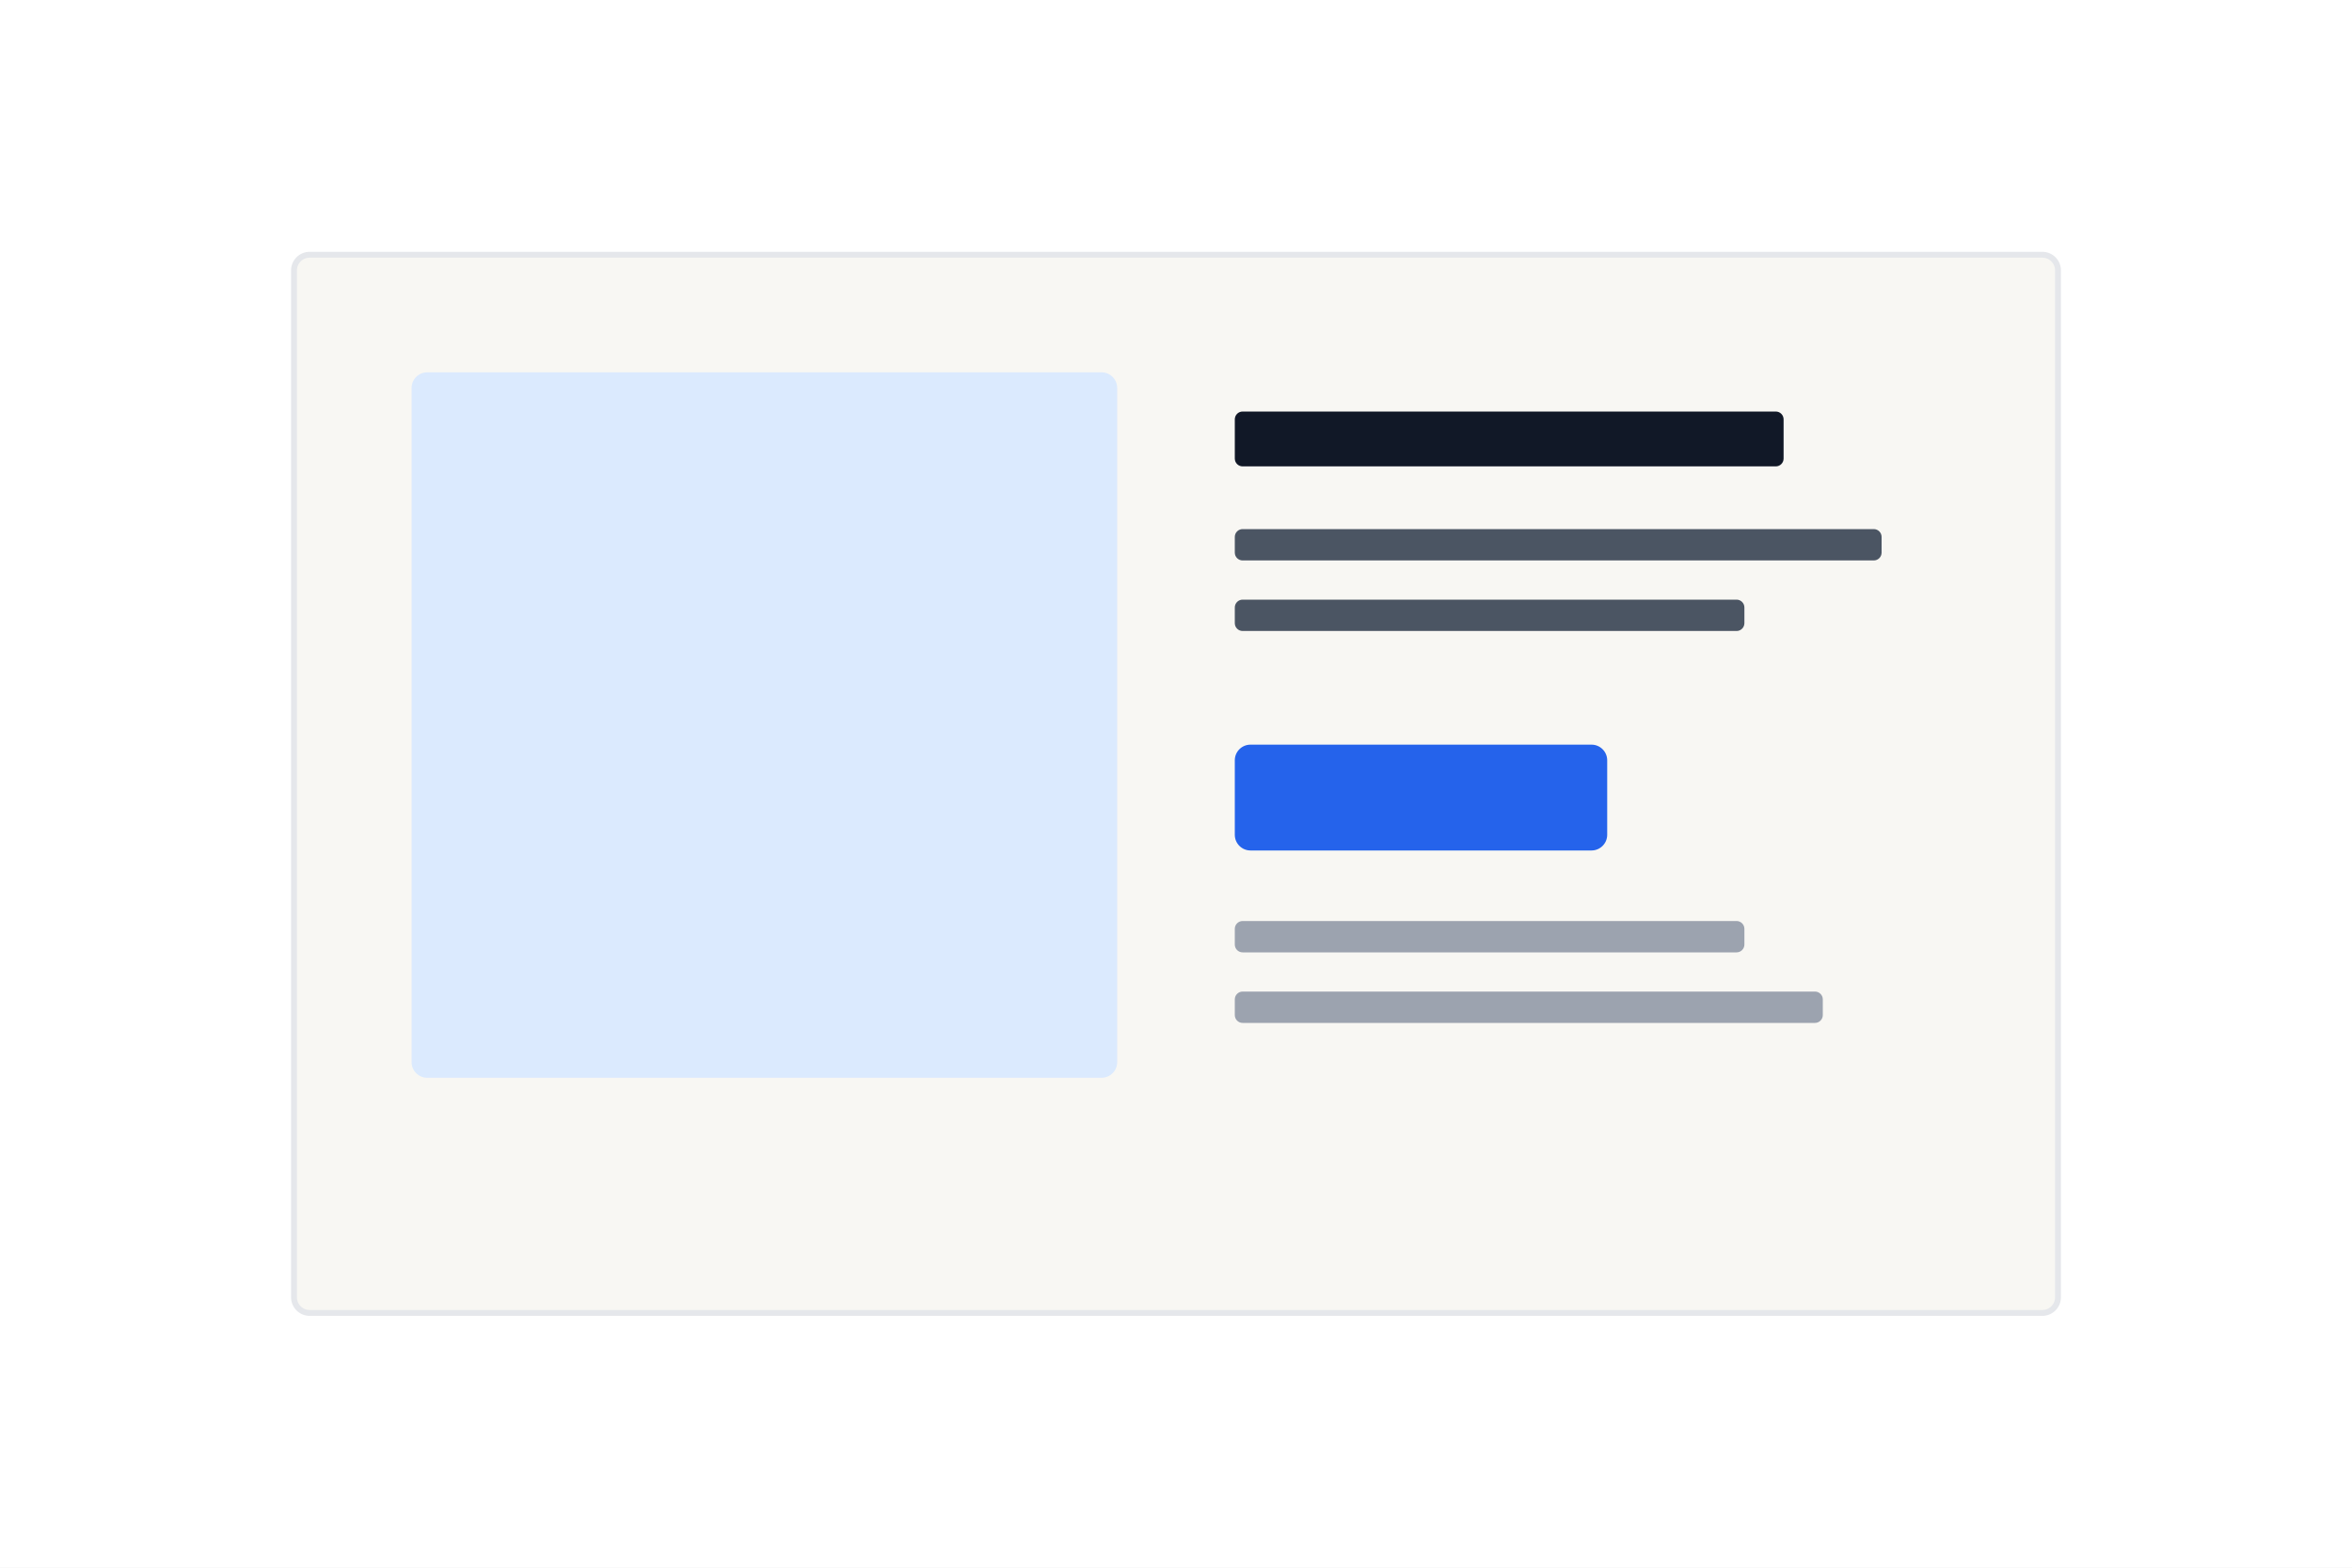
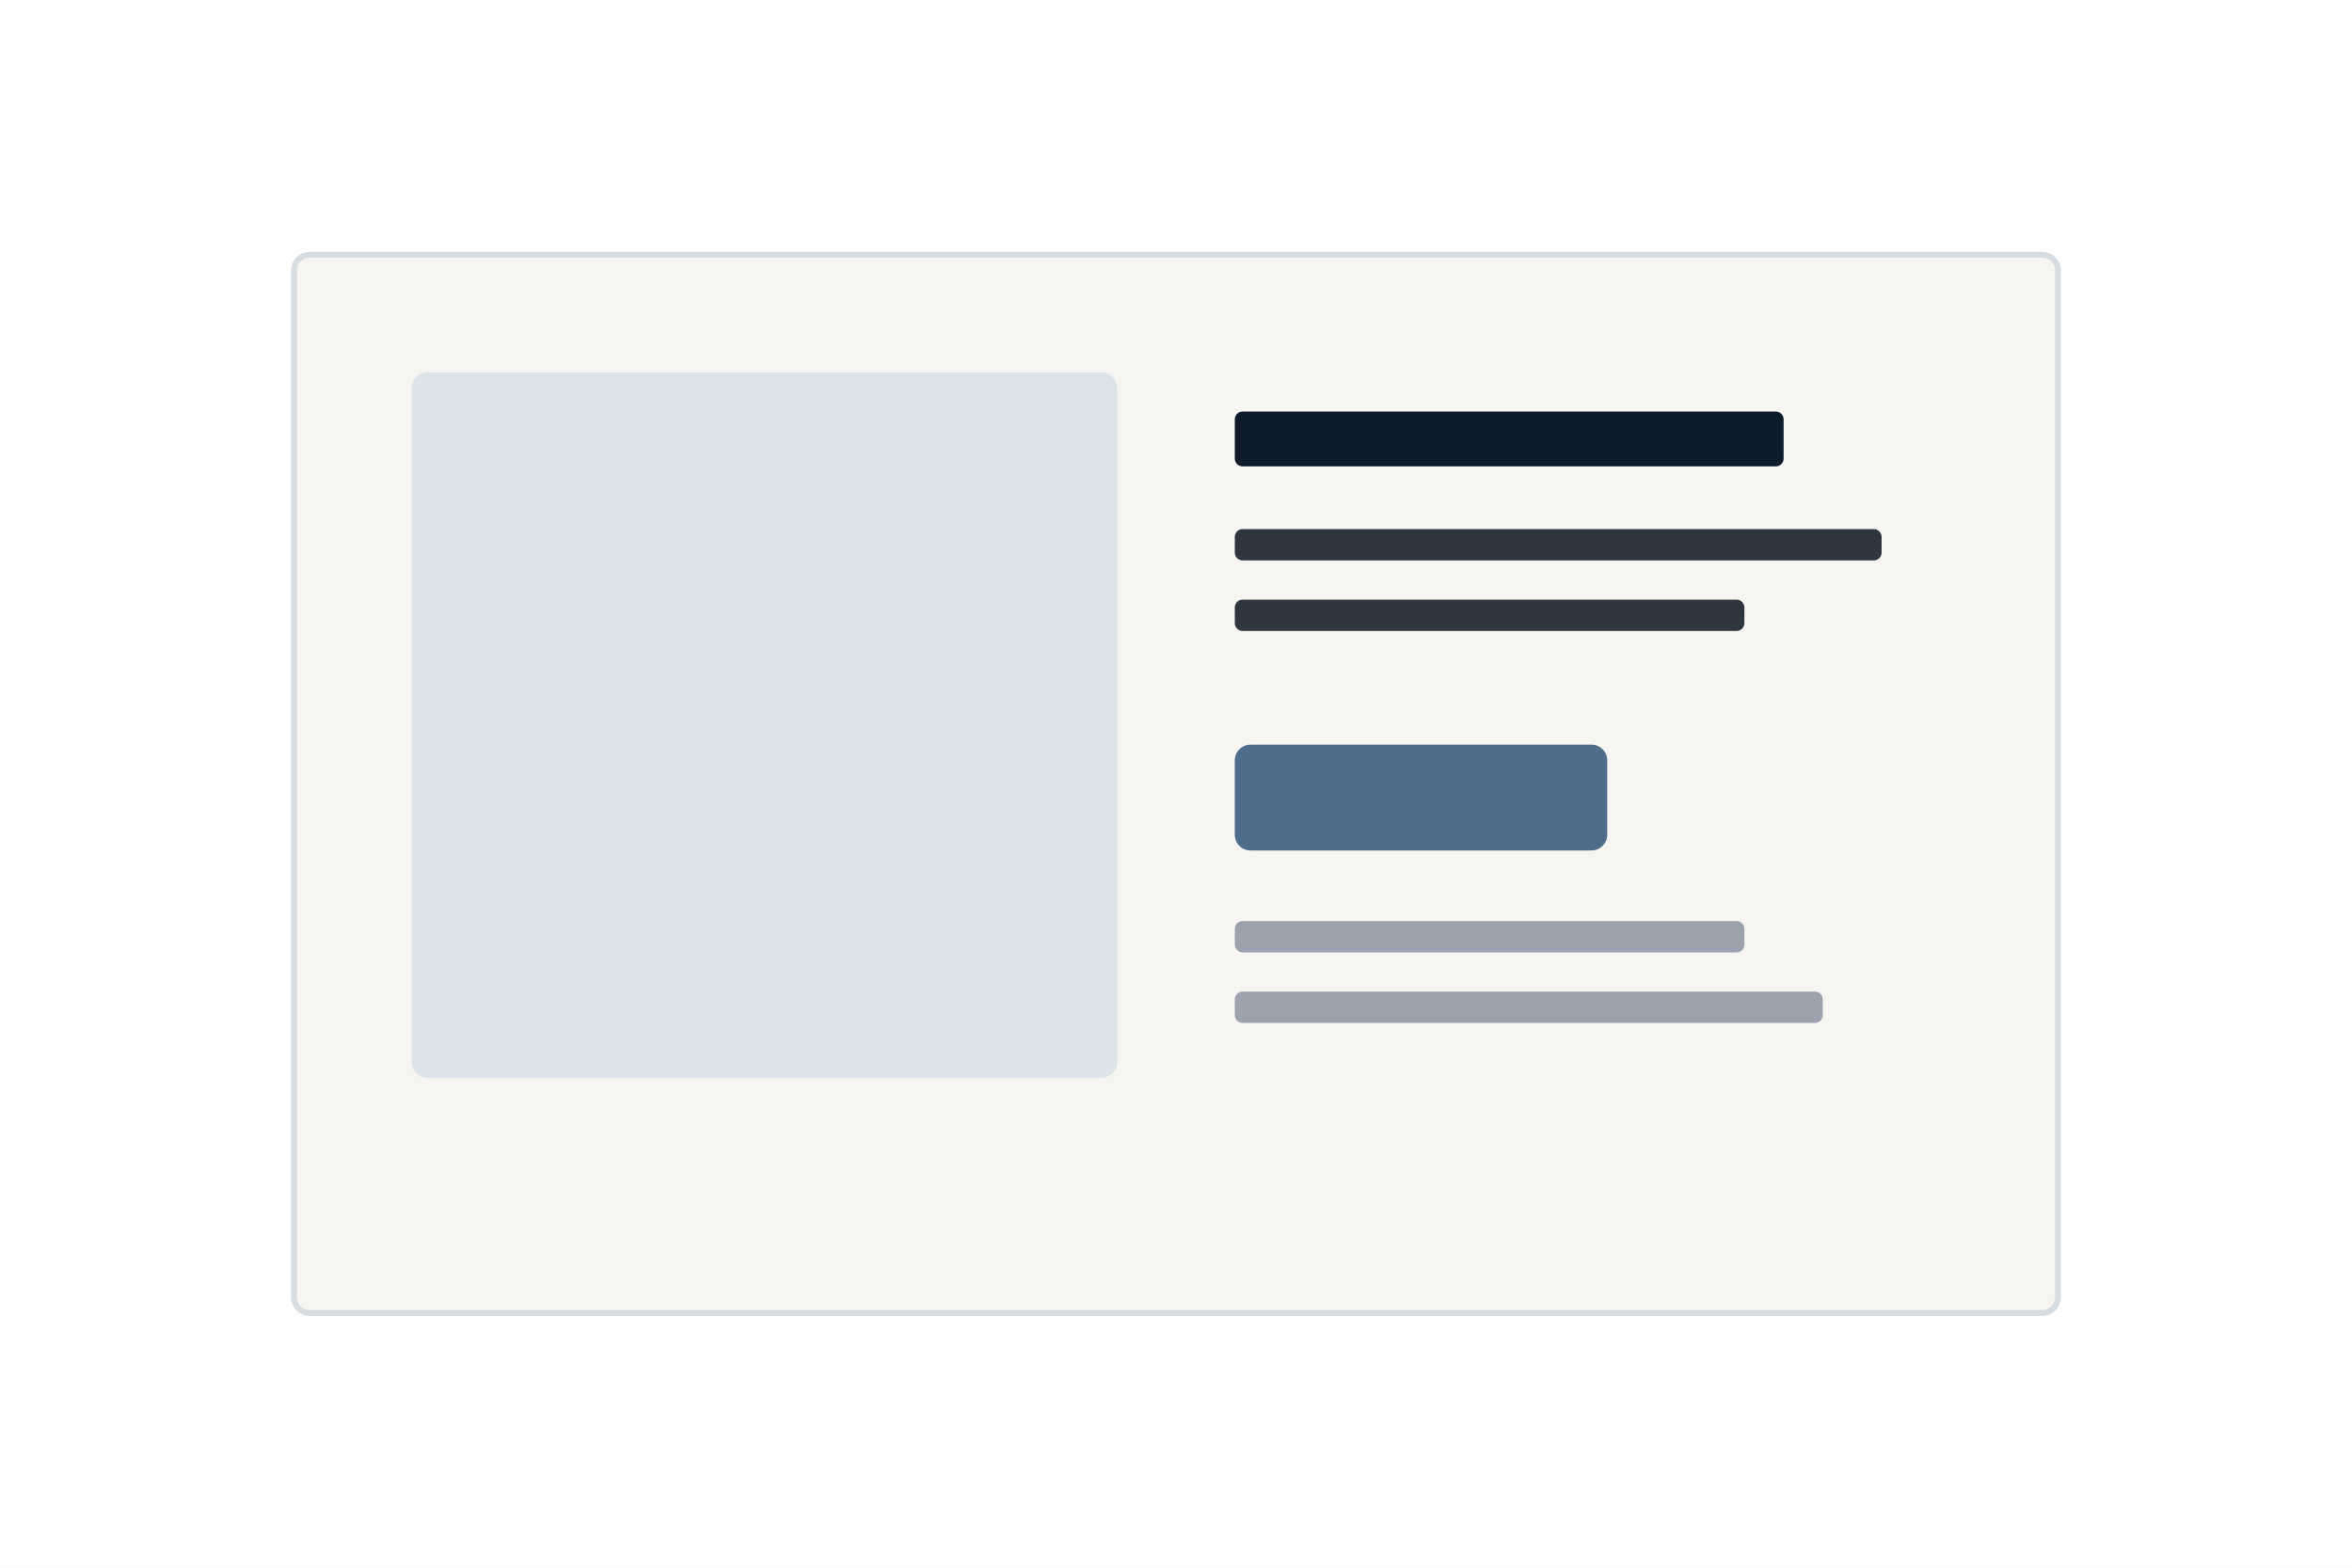
<svg xmlns="http://www.w3.org/2000/svg" width="1200" height="800" viewBox="0 0 1200 800" fill="none">
  <rect width="1200" height="800" fill="#FFFFFF" />
-   <rect x="150" y="130" width="900" height="540" rx="8" fill="#F8F7F3" stroke="#E5E7EB" stroke-width="3" />
-   <rect x="210" y="190" width="360" height="360" rx="8" fill="#DBEAFE" />
-   <rect x="630" y="210" width="280" height="28" rx="4" fill="#111827" />
-   <rect x="630" y="270" width="330" height="16" rx="4" fill="#4B5563" />
-   <rect x="630" y="306" width="260" height="16" rx="4" fill="#4B5563" />
-   <rect x="630" y="380" width="190" height="54" rx="8" fill="#2563EB" />
+   <rect x="150" y="130" width="900" height="540" rx="8" fill="#F6F5F2" stroke="#D8DDE1" stroke-width="3" />
+   <rect x="210" y="190" width="360" height="360" rx="8" fill="#DCE4EA" />
+   <rect x="630" y="210" width="280" height="28" rx="4" fill="#0D1B2A" />
+   <rect x="630" y="270" width="330" height="16" rx="4" fill="#2E3640" />
+   <rect x="630" y="306" width="260" height="16" rx="4" fill="#2E3640" />
+   <rect x="630" y="380" width="190" height="54" rx="8" fill="#4F6D8A" />
  <rect x="630" y="470" width="260" height="16" rx="4" fill="#9CA3AF" />
  <rect x="630" y="506" width="300" height="16" rx="4" fill="#9CA3AF" />
</svg>
